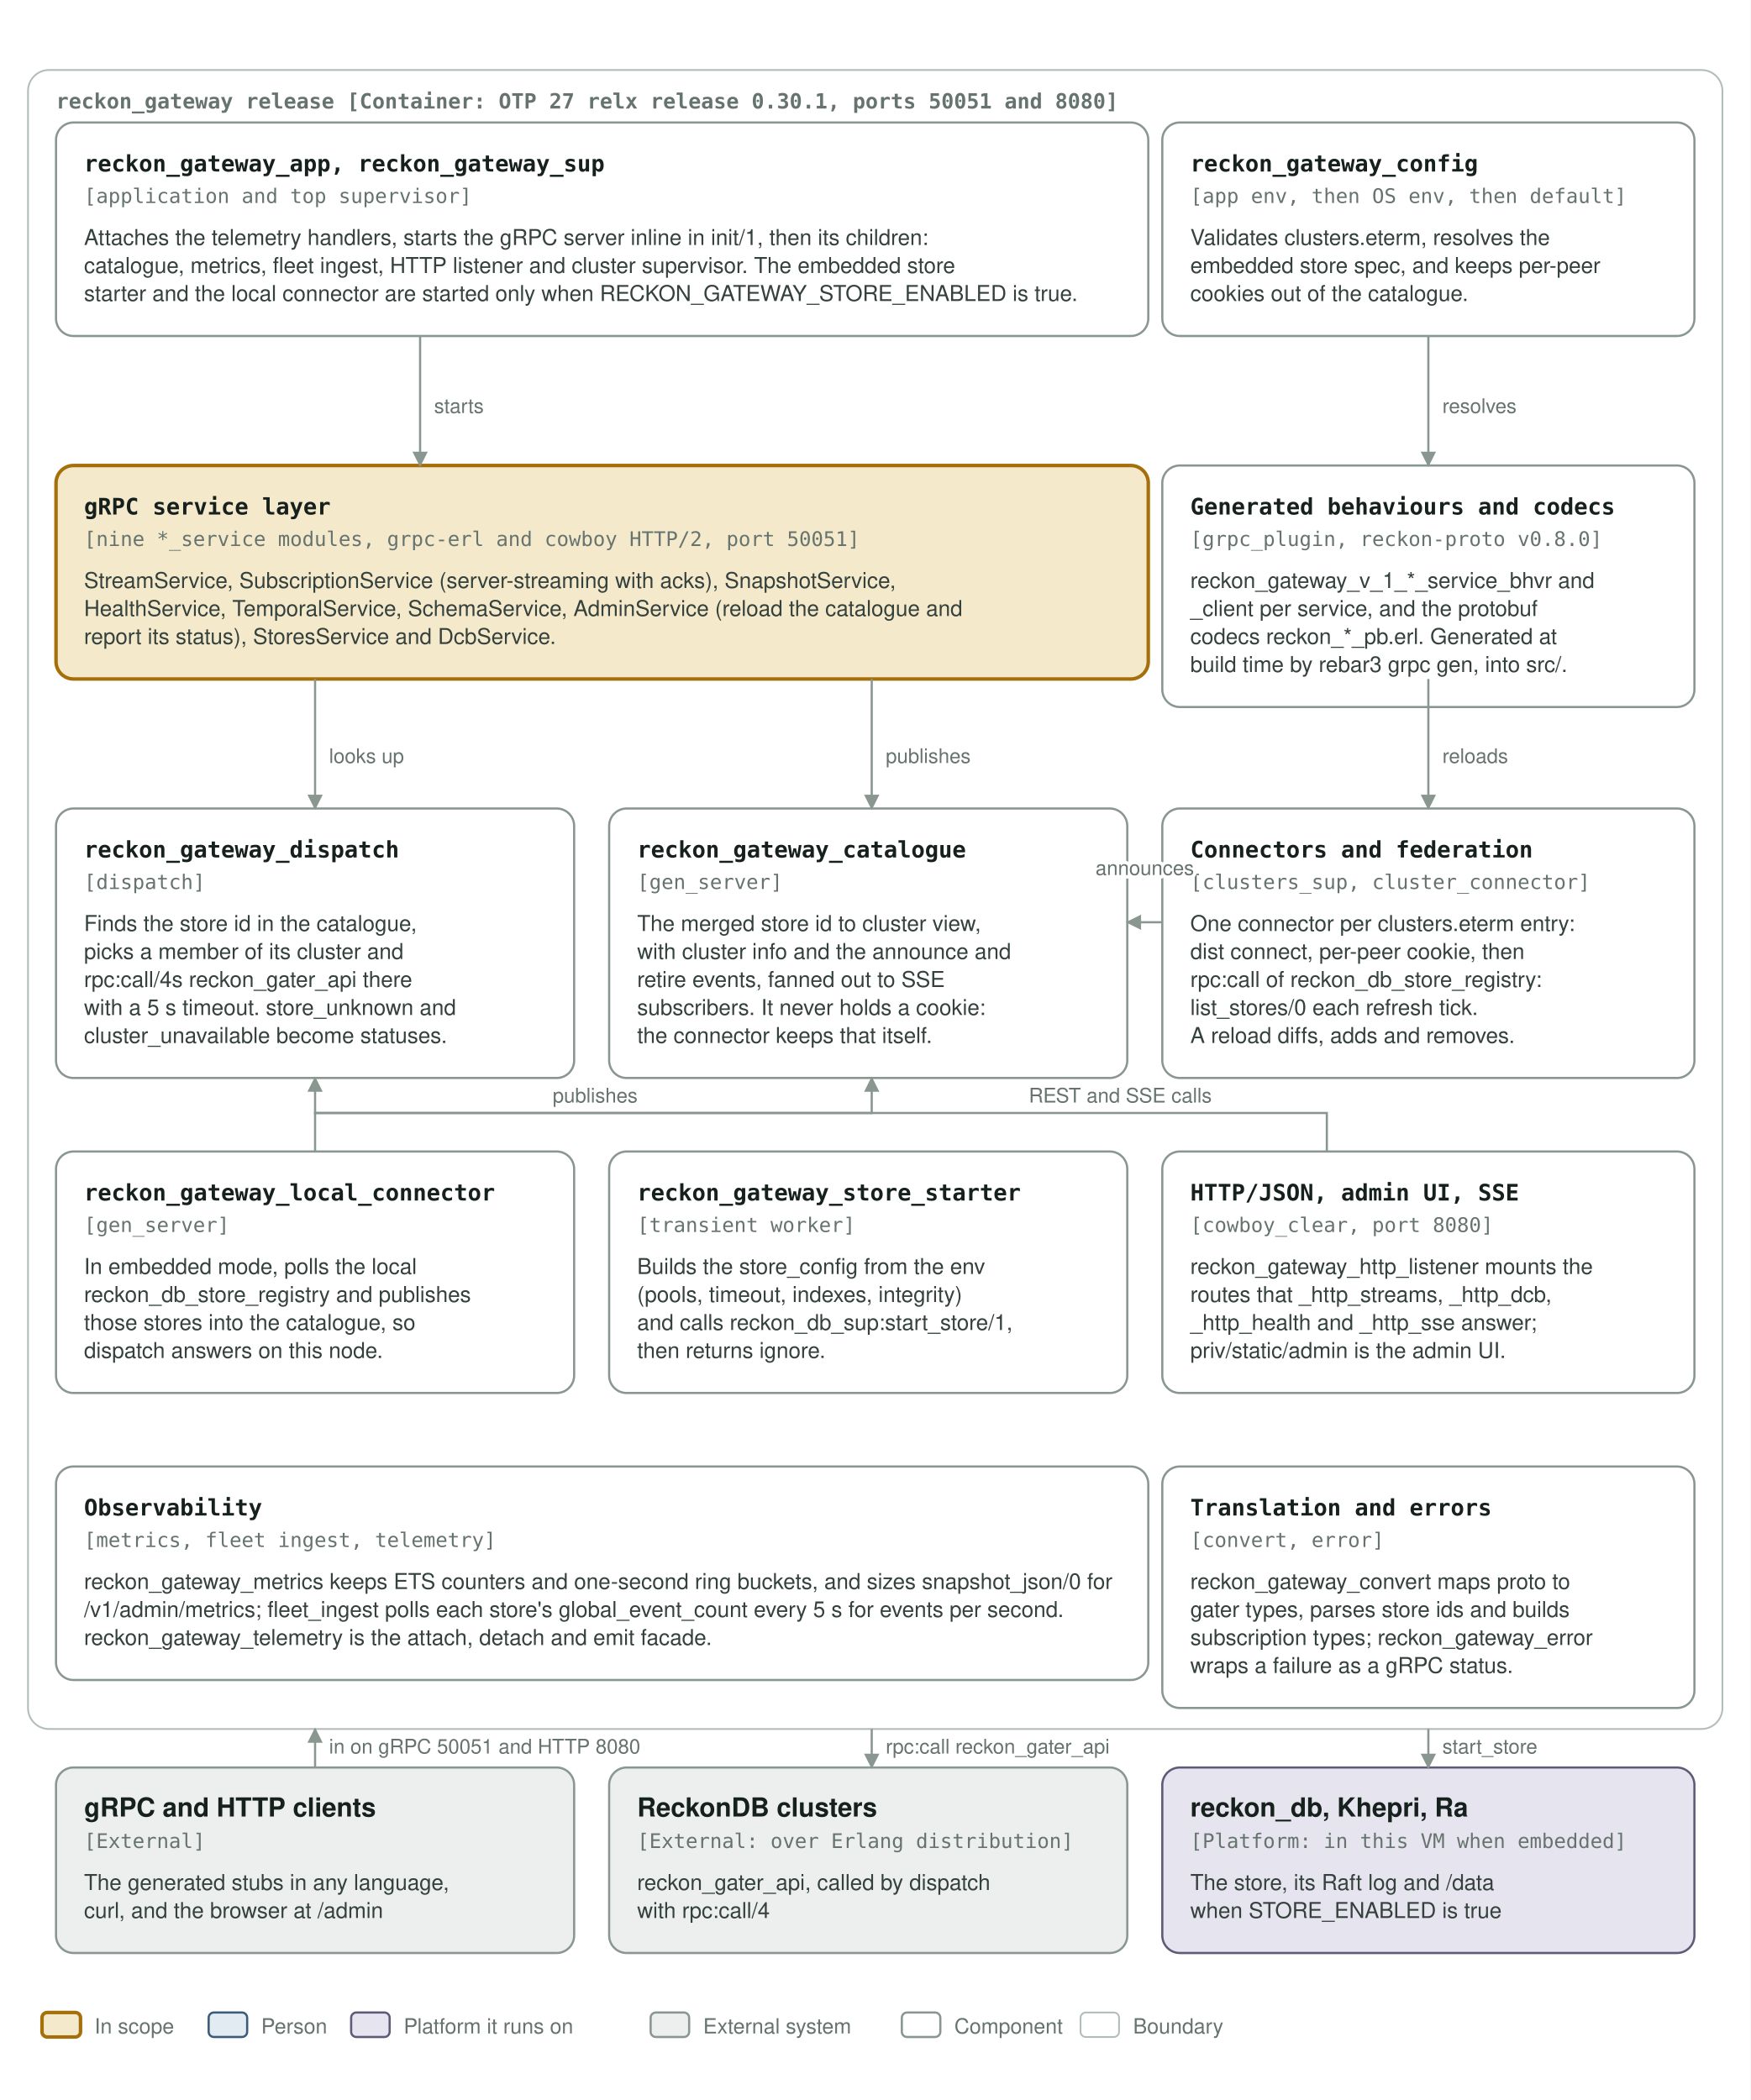
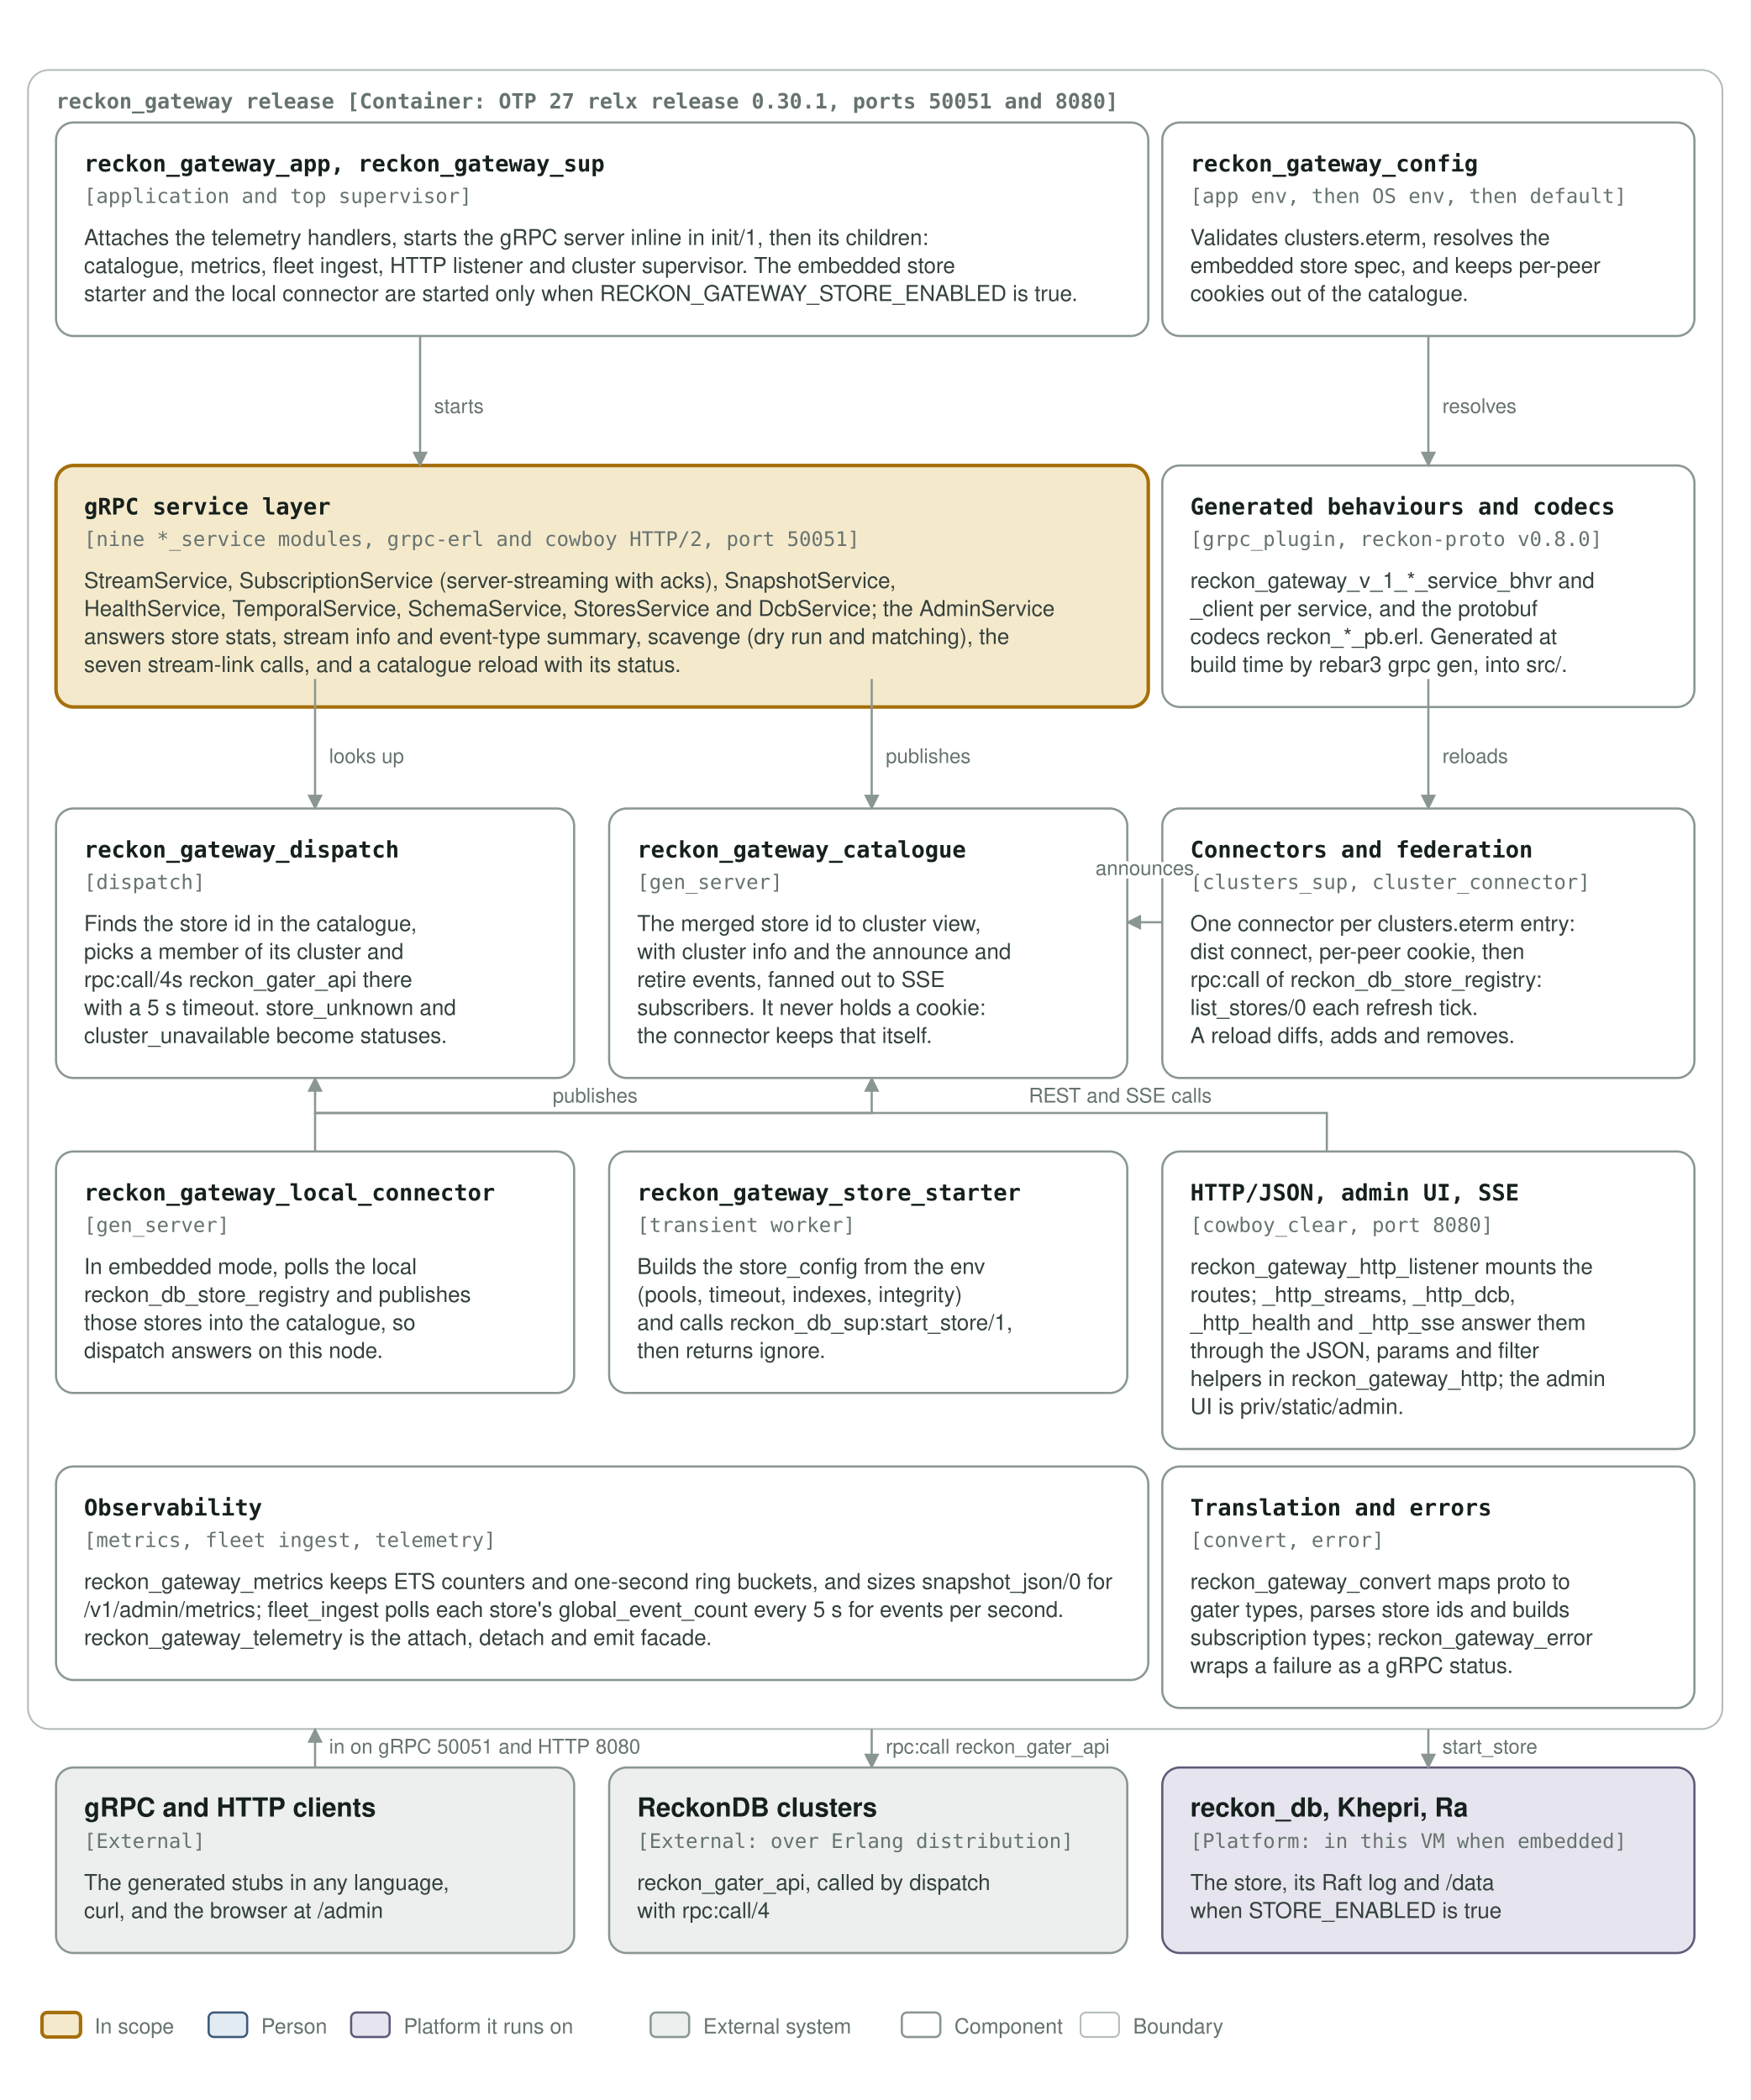
<svg xmlns="http://www.w3.org/2000/svg" viewBox="0 0 1000 1200" role="img" aria-label="reckon-gateway components">
  <style>
.t-name { font-family: "Atkinson Hyperlegible", "Segoe UI", system-ui, -apple-system, Helvetica, Arial, sans-serif; font-size: 15px; font-weight: 700; }
.t-desc { font-family: "Atkinson Hyperlegible", "Segoe UI", system-ui, -apple-system, Helvetica, Arial, sans-serif; font-size: 12.5px; }
.t-rel { font-family: "Atkinson Hyperlegible", "Segoe UI", system-ui, -apple-system, Helvetica, Arial, sans-serif; font-size: 11.5px; paint-order: stroke; stroke-width: 4px; stroke-linejoin: round; }
.t-rel-s { font-family: "Atkinson Hyperlegible", "Segoe UI", system-ui, -apple-system, Helvetica, Arial, sans-serif; font-size: 10px; paint-order: stroke; stroke-width: 4px; stroke-linejoin: round; }
.t-code { font-family: "JetBrains Mono", ui-monospace, Menlo, Consolas, monospace; font-size: 13px; font-weight: 600; }
.t-type { font-family: "JetBrains Mono", ui-monospace, Menlo, Consolas, monospace; font-size: 11.5px; }
.t-bound { font-family: "JetBrains Mono", ui-monospace, Menlo, Consolas, monospace; font-size: 12px; font-weight: 600; }
.t-leg { font-family: "Atkinson Hyperlegible", "Segoe UI", system-ui, -apple-system, Helvetica, Arial, sans-serif; font-size: 12px; }
.edge { fill: none; stroke-width: 1.25; }
.edge-later { fill: none; stroke-width: 1.25; stroke-dasharray: 5 4; }
.bg { fill: #FFFFFF; }
.b-sys { fill: #F5E9CC; stroke: #A56F0A; stroke-width: 2; }
.b-per { fill: #E3EBF2; stroke: #3B5B7A; stroke-width: 1.25; }
.b-mac { fill: #E6E4EE; stroke: #5E5A78; stroke-width: 1.25; }
.b-ext { fill: #ECEFED; stroke: #8A9791; stroke-width: 1.25; }
.b-cmp { fill: #FFFFFF; stroke: #8A9791; stroke-width: 1.25; }
.b-later { fill: none; stroke: #8A9791; stroke-width: 1.25; stroke-dasharray: 5 4; }
.bound { fill: none; stroke: #B3BDB8; stroke-width: 1; }
.head { fill: #3B5B7A; }
.t-name, .t-code { fill: #16201D; }
.t-type, .t-bound, .t-leg { fill: #66736E; }
.t-desc { fill: #34413C; }
.t-rel, .t-rel-s { fill: #66736E; stroke: #FFFFFF; }
.edge, .edge-later { stroke: #8A9791; }
.arrowhead { fill: #8A9791; }
@media (prefers-color-scheme: dark) {
.bg { fill: #171F1C; }
.b-sys { fill: #3A2E13; stroke: #E3AA3C; }
.b-per { fill: #1D2A36; stroke: #8EB4D8; }
.b-mac { fill: #26243A; stroke: #A9A4C8; }
.b-ext { fill: #1C2421; stroke: #7D8B85; }
.b-cmp { fill: #171F1C; stroke: #7D8B85; }
.b-later { stroke: #7D8B85; }
.bound { stroke: #4A5752; }
.head { fill: #8EB4D8; }
.t-name, .t-code { fill: #E6ECE9; }
.t-type, .t-bound, .t-leg { fill: #93A09A; }
.t-desc { fill: #C3CDC8; }
.t-rel, .t-rel-s { fill: #93A09A; stroke: #171F1C; }
.edge, .edge-later { stroke: #7D8B85; }
.arrowhead { fill: #7D8B85; }
}
</style>
  <defs>
    <marker id="a" viewBox="0 0 10 10" refX="9" refY="5" markerWidth="7" markerHeight="7" orient="auto-start-reverse">
      <path class="arrowhead" d="M0 0L10 5L0 10z" />
    </marker>
  </defs>
  <rect class="bg" x="0" y="0" width="1000" height="1200" />
  <rect class="bound" x="16" y="40" width="968" height="948" rx="12" />
  <text class="t-bound" x="32" y="62">reckon_gateway release [Container: OTP 27 relx release 0.30.1, ports 50051 and 8080]</text>
  <rect class="b-cmp" x="32" y="70" width="624" height="122" rx="10" />
  <text class="t-code" x="48" y="98">reckon_gateway_app, reckon_gateway_sup</text>
  <text class="t-type" x="48" y="116">[application and top supervisor]</text>
  <text class="t-desc" x="48" y="140">Attaches the telemetry handlers, starts the gRPC server inline in init/1, then its children:</text>
  <text class="t-desc" x="48" y="156">catalogue, metrics, fleet ingest, HTTP listener and cluster supervisor. The embedded store</text>
  <text class="t-desc" x="48" y="172">starter and the local connector are started only when RECKON_GATEWAY_STORE_ENABLED is true.</text>
  <rect class="b-cmp" x="664" y="70" width="304" height="122" rx="10" />
  <text class="t-code" x="680" y="98">reckon_gateway_config</text>
  <text class="t-type" x="680" y="116">[app env, then OS env, then default]</text>
  <text class="t-desc" x="680" y="140">Validates clusters.eterm, resolves the</text>
  <text class="t-desc" x="680" y="156">embedded store spec, and keeps per-peer</text>
  <text class="t-desc" x="680" y="172">cookies out of the catalogue.</text>
-   <rect class="b-sys" x="32" y="266" width="624" height="122" rx="10" />
+   <rect class="b-sys" x="32" y="266" width="624" height="138" rx="10" />
  <text class="t-code" x="48" y="294">gRPC service layer</text>
  <text class="t-type" x="48" y="312">[nine *_service modules, grpc-erl and cowboy HTTP/2, port 50051]</text>
  <text class="t-desc" x="48" y="336">StreamService, SubscriptionService (server-streaming with acks), SnapshotService,</text>
-   <text class="t-desc" x="48" y="352">HealthService, TemporalService, SchemaService, AdminService (reload the catalogue and</text>
-   <text class="t-desc" x="48" y="368">report its status), StoresService and DcbService.</text>
+   <text class="t-desc" x="48" y="352">HealthService, TemporalService, SchemaService, StoresService and DcbService; the AdminService</text>
+   <text class="t-desc" x="48" y="368">answers store stats, stream info and event-type summary, scavenge (dry run and matching), the</text>
+   <text class="t-desc" x="48" y="384">seven stream-link calls, and a catalogue reload with its status.</text>
  <rect class="b-cmp" x="664" y="266" width="304" height="138" rx="10" />
  <text class="t-code" x="680" y="294">Generated behaviours and codecs</text>
  <text class="t-type" x="680" y="312">[grpc_plugin, reckon-proto v0.8.0]</text>
  <text class="t-desc" x="680" y="336">reckon_gateway_v_1_*_service_bhvr and</text>
  <text class="t-desc" x="680" y="352">_client per service, and the protobuf</text>
  <text class="t-desc" x="680" y="368">codecs reckon_*_pb.erl. Generated at</text>
  <text class="t-desc" x="680" y="384">build time by rebar3 grpc gen, into src/.</text>
  <rect class="b-cmp" x="32" y="462" width="296" height="154" rx="10" />
  <text class="t-code" x="48" y="490">reckon_gateway_dispatch</text>
  <text class="t-type" x="48" y="508">[dispatch]</text>
  <text class="t-desc" x="48" y="532">Finds the store id in the catalogue,</text>
  <text class="t-desc" x="48" y="548">picks a member of its cluster and</text>
  <text class="t-desc" x="48" y="564">rpc:call/4s reckon_gater_api there</text>
  <text class="t-desc" x="48" y="580">with a 5 s timeout. store_unknown and</text>
  <text class="t-desc" x="48" y="596">cluster_unavailable become statuses.</text>
  <rect class="b-cmp" x="348" y="462" width="296" height="154" rx="10" />
  <text class="t-code" x="364" y="490">reckon_gateway_catalogue</text>
  <text class="t-type" x="364" y="508">[gen_server]</text>
  <text class="t-desc" x="364" y="532">The merged store id to cluster view,</text>
  <text class="t-desc" x="364" y="548">with cluster info and the announce and</text>
  <text class="t-desc" x="364" y="564">retire events, fanned out to SSE</text>
  <text class="t-desc" x="364" y="580">subscribers. It never holds a cookie:</text>
  <text class="t-desc" x="364" y="596">the connector keeps that itself.</text>
  <rect class="b-cmp" x="664" y="462" width="304" height="154" rx="10" />
  <text class="t-code" x="680" y="490">Connectors and federation</text>
  <text class="t-type" x="680" y="508">[clusters_sup, cluster_connector]</text>
  <text class="t-desc" x="680" y="532">One connector per clusters.eterm entry:</text>
  <text class="t-desc" x="680" y="548">dist connect, per-peer cookie, then</text>
  <text class="t-desc" x="680" y="564">rpc:call of reckon_db_store_registry:</text>
  <text class="t-desc" x="680" y="580">list_stores/0 each refresh tick.</text>
  <text class="t-desc" x="680" y="596">A reload diffs, adds and removes.</text>
  <rect class="b-cmp" x="32" y="658" width="296" height="138" rx="10" />
  <text class="t-code" x="48" y="686">reckon_gateway_local_connector</text>
  <text class="t-type" x="48" y="704">[gen_server]</text>
  <text class="t-desc" x="48" y="728">In embedded mode, polls the local</text>
  <text class="t-desc" x="48" y="744">reckon_db_store_registry and publishes</text>
  <text class="t-desc" x="48" y="760">those stores into the catalogue, so</text>
  <text class="t-desc" x="48" y="776">dispatch answers on this node.</text>
  <rect class="b-cmp" x="348" y="658" width="296" height="138" rx="10" />
  <text class="t-code" x="364" y="686">reckon_gateway_store_starter</text>
  <text class="t-type" x="364" y="704">[transient worker]</text>
  <text class="t-desc" x="364" y="728">Builds the store_config from the env</text>
  <text class="t-desc" x="364" y="744">(pools, timeout, indexes, integrity)</text>
  <text class="t-desc" x="364" y="760">and calls reckon_db_sup:start_store/1,</text>
  <text class="t-desc" x="364" y="776">then returns ignore.</text>
-   <rect class="b-cmp" x="664" y="658" width="304" height="138" rx="10" />
+   <rect class="b-cmp" x="664" y="658" width="304" height="170" rx="10" />
  <text class="t-code" x="680" y="686">HTTP/JSON, admin UI, SSE</text>
  <text class="t-type" x="680" y="704">[cowboy_clear, port 8080]</text>
  <text class="t-desc" x="680" y="728">reckon_gateway_http_listener mounts the</text>
-   <text class="t-desc" x="680" y="744">routes that _http_streams, _http_dcb,</text>
-   <text class="t-desc" x="680" y="760">_http_health and _http_sse answer;</text>
-   <text class="t-desc" x="680" y="776">priv/static/admin is the admin UI.</text>
+   <text class="t-desc" x="680" y="744">routes; _http_streams, _http_dcb,</text>
+   <text class="t-desc" x="680" y="760">_http_health and _http_sse answer them</text>
+   <text class="t-desc" x="680" y="776">through the JSON, params and filter</text>
+   <text class="t-desc" x="680" y="792">helpers in reckon_gateway_http; the admin</text>
+   <text class="t-desc" x="680" y="808">UI is priv/static/admin.</text>
  <rect class="b-cmp" x="32" y="838" width="624" height="122" rx="10" />
  <text class="t-code" x="48" y="866">Observability</text>
  <text class="t-type" x="48" y="884">[metrics, fleet ingest, telemetry]</text>
  <text class="t-desc" x="48" y="908">reckon_gateway_metrics keeps ETS counters and one-second ring buckets, and sizes snapshot_json/0 for</text>
  <text class="t-desc" x="48" y="924">/v1/admin/metrics; fleet_ingest polls each store's global_event_count every 5 s for events per second.</text>
  <text class="t-desc" x="48" y="940">reckon_gateway_telemetry is the attach, detach and emit facade.</text>
  <rect class="b-cmp" x="664" y="838" width="304" height="138" rx="10" />
  <text class="t-code" x="680" y="866">Translation and errors</text>
  <text class="t-type" x="680" y="884">[convert, error]</text>
  <text class="t-desc" x="680" y="908">reckon_gateway_convert maps proto to</text>
  <text class="t-desc" x="680" y="924">gater types, parses store ids and builds</text>
  <text class="t-desc" x="680" y="940">subscription types; reckon_gateway_error</text>
  <text class="t-desc" x="680" y="956">wraps a failure as a gRPC status.</text>
  <rect class="b-ext" x="32" y="1010" width="296" height="106" rx="10" />
  <text class="t-name" x="48" y="1038">gRPC and HTTP clients</text>
  <text class="t-type" x="48" y="1056">[External]</text>
  <text class="t-desc" x="48" y="1080">The generated stubs in any language,</text>
  <text class="t-desc" x="48" y="1096">curl, and the browser at /admin</text>
  <rect class="b-ext" x="348" y="1010" width="296" height="106" rx="10" />
  <text class="t-name" x="364" y="1038">ReckonDB clusters</text>
  <text class="t-type" x="364" y="1056">[External: over Erlang distribution]</text>
  <text class="t-desc" x="364" y="1080">reckon_gater_api, called by dispatch</text>
  <text class="t-desc" x="364" y="1096">with rpc:call/4</text>
  <rect class="b-mac" x="664" y="1010" width="304" height="106" rx="10" />
  <text class="t-name" x="680" y="1038">reckon_db, Khepri, Ra</text>
  <text class="t-type" x="680" y="1056">[Platform: in this VM when embedded]</text>
  <text class="t-desc" x="680" y="1080">The store, its Raft log and /data</text>
  <text class="t-desc" x="680" y="1096">when STORE_ENABLED is true</text>
  <path class="edge" d="M240 192V266" marker-end="url(#a)" />
  <text class="t-rel" x="248" y="236">starts</text>
  <path class="edge" d="M816 192V266" marker-end="url(#a)" />
  <text class="t-rel" x="824" y="236">resolves</text>
  <path class="edge" d="M180 388V462" marker-end="url(#a)" />
  <text class="t-rel" x="188" y="436">looks up</text>
  <path class="edge" d="M498 388V462" marker-end="url(#a)" />
  <text class="t-rel" x="506" y="436">publishes</text>
  <path class="edge" d="M816 388V462" marker-end="url(#a)" />
  <text class="t-rel" x="824" y="436">reloads</text>
  <path class="edge" d="M664 527H644" marker-end="url(#a)" />
  <text class="t-rel" x="654" y="500" text-anchor="middle">announces</text>
  <path class="edge" d="M180 658V636H498V616" marker-end="url(#a)" />
  <text class="t-rel" x="340" y="630" text-anchor="middle">publishes</text>
  <path class="edge" d="M758 658V636H180V616" marker-end="url(#a)" />
  <text class="t-rel" x="640" y="630" text-anchor="middle">REST and SSE calls</text>
  <path class="edge" d="M180 1010V988" marker-end="url(#a)" />
  <text class="t-rel" x="188" y="1002">in on gRPC 50051 and HTTP 8080</text>
  <path class="edge" d="M498 988V1010" marker-end="url(#a)" />
  <text class="t-rel" x="506" y="1002">rpc:call reckon_gater_api</text>
  <path class="edge" d="M816 988V1010" marker-end="url(#a)" />
  <text class="t-rel" x="824" y="1002">start_store</text>
  <rect class="b-sys" x="24" y="1150" width="22" height="14" rx="3" />
  <text class="t-leg" x="54" y="1162">In scope</text>
  <rect class="b-per" x="119.2" y="1150" width="22" height="14" rx="3" />
  <text class="t-leg" x="149.2" y="1162">Person</text>
  <rect class="b-mac" x="200.6" y="1150" width="22" height="14" rx="3" />
  <text class="t-leg" x="230.6" y="1162">Platform it runs on</text>
  <rect class="b-ext" x="371.7" y="1150" width="22" height="14" rx="3" />
  <text class="t-leg" x="401.7" y="1162">External system</text>
  <rect class="b-cmp" x="515.2" y="1150" width="22" height="14" rx="3" />
  <text class="t-leg" x="545.2" y="1162">Component</text>
  <rect class="bound" x="617.3" y="1150" width="22" height="14" rx="3" />
  <text class="t-leg" x="647.3" y="1162">Boundary</text>
</svg>
